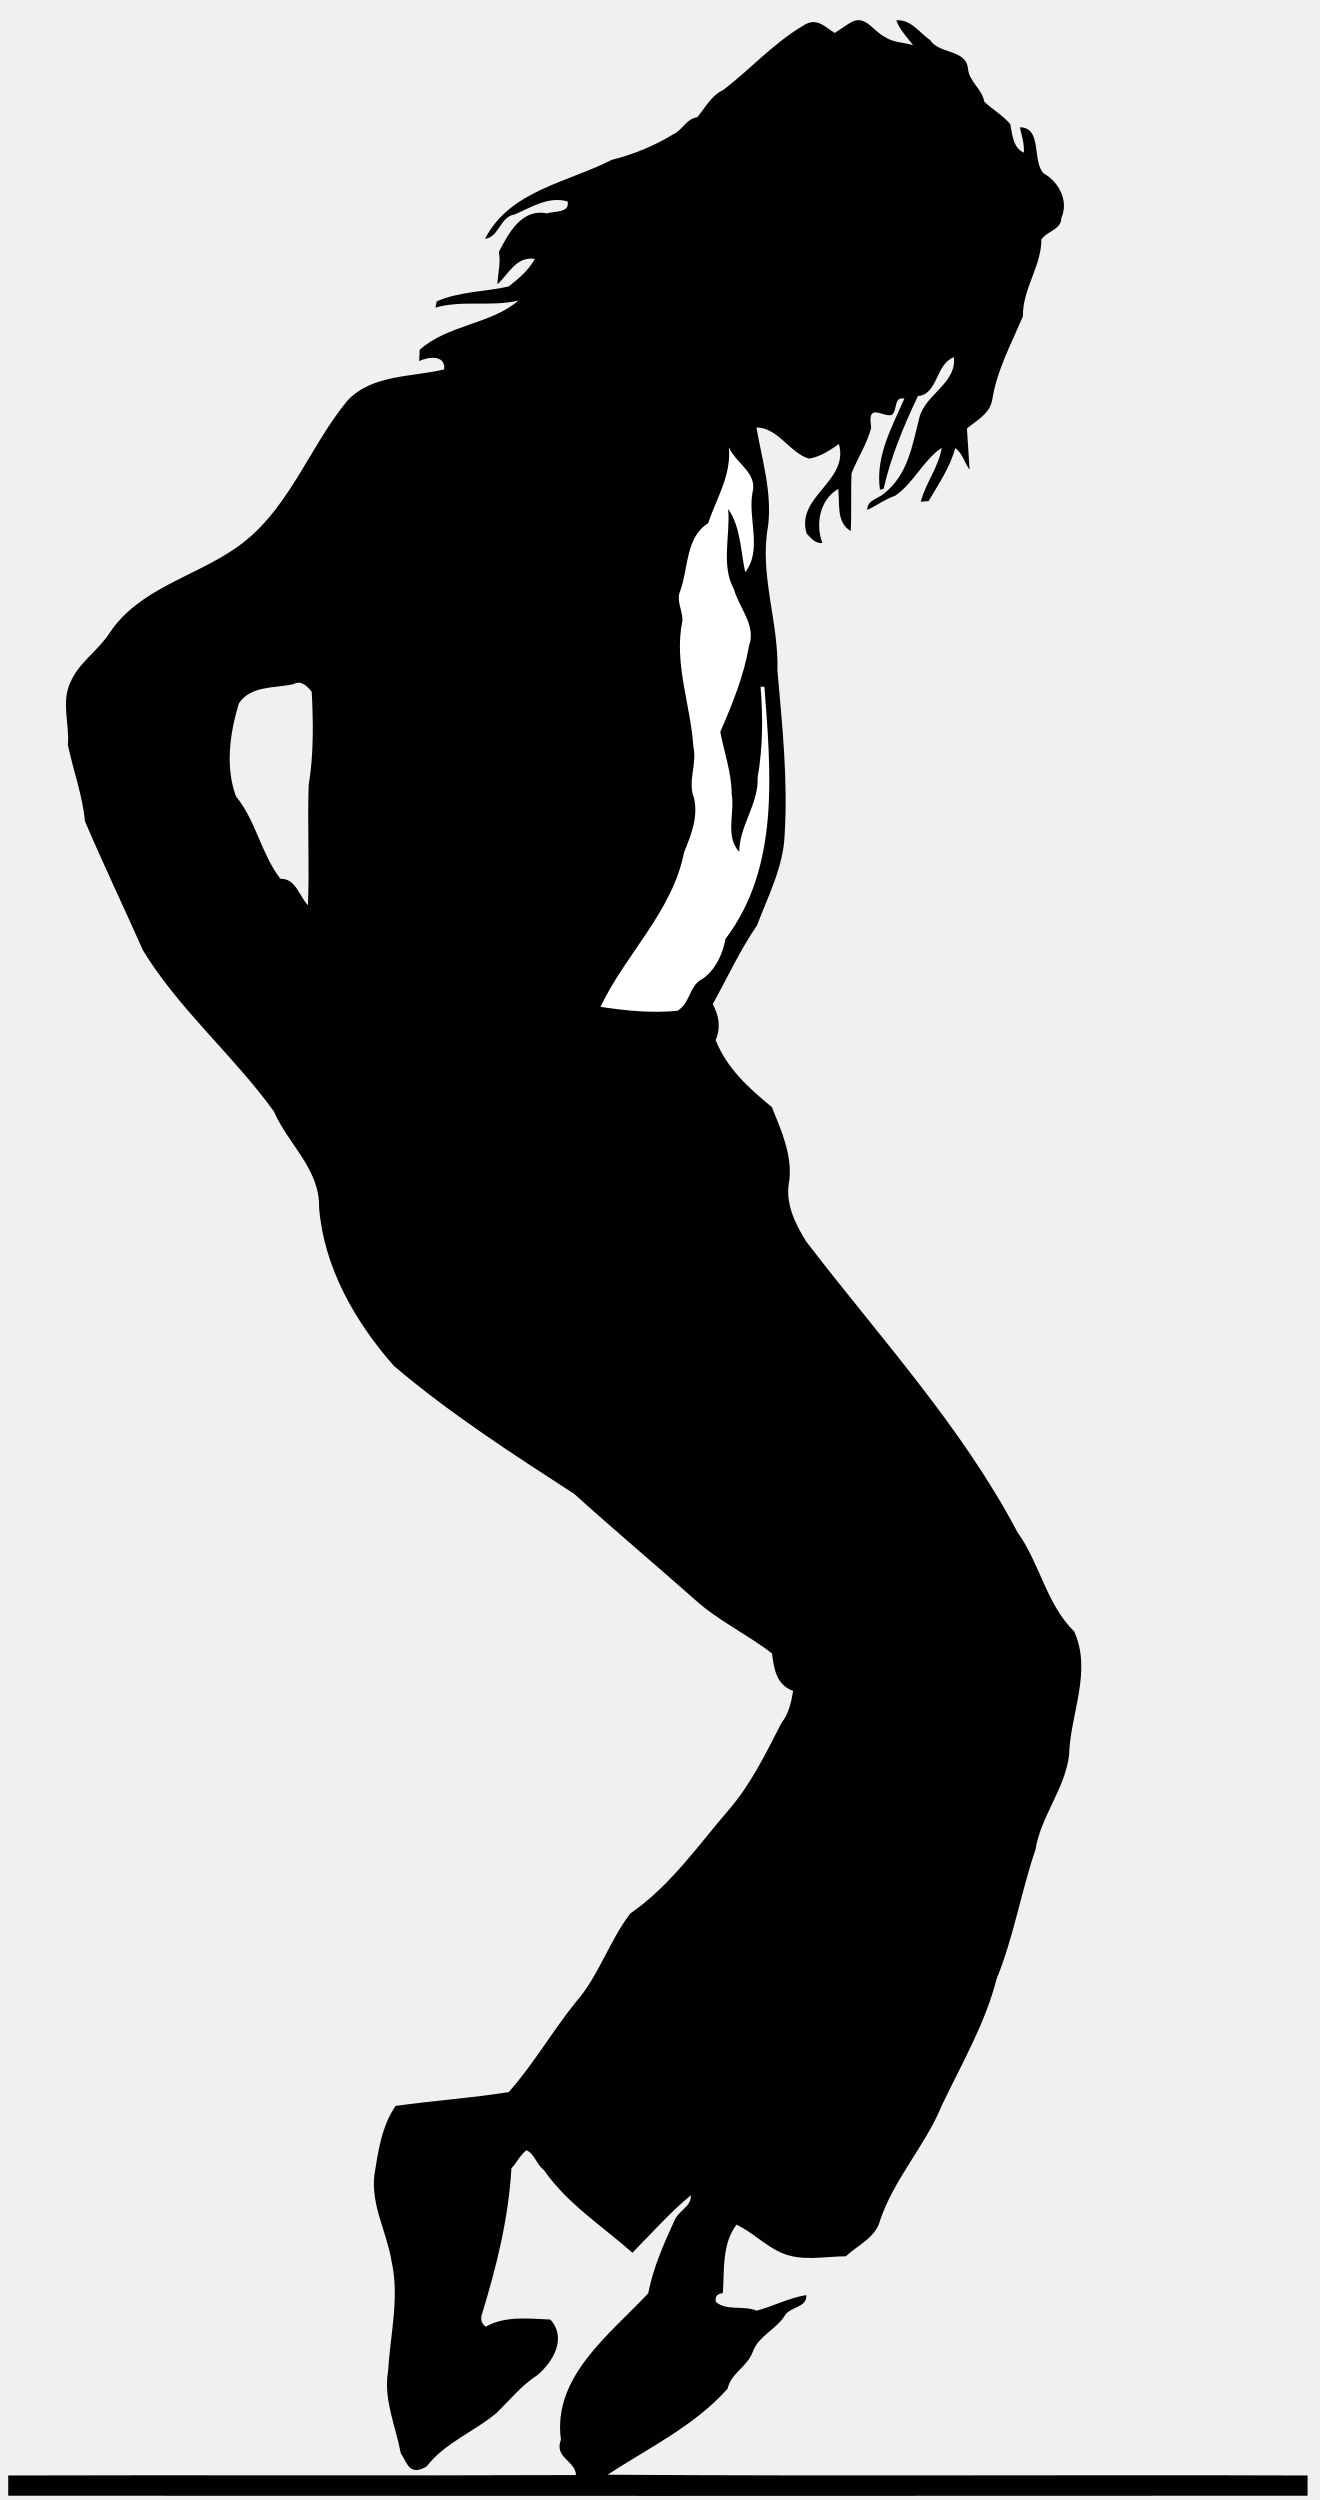
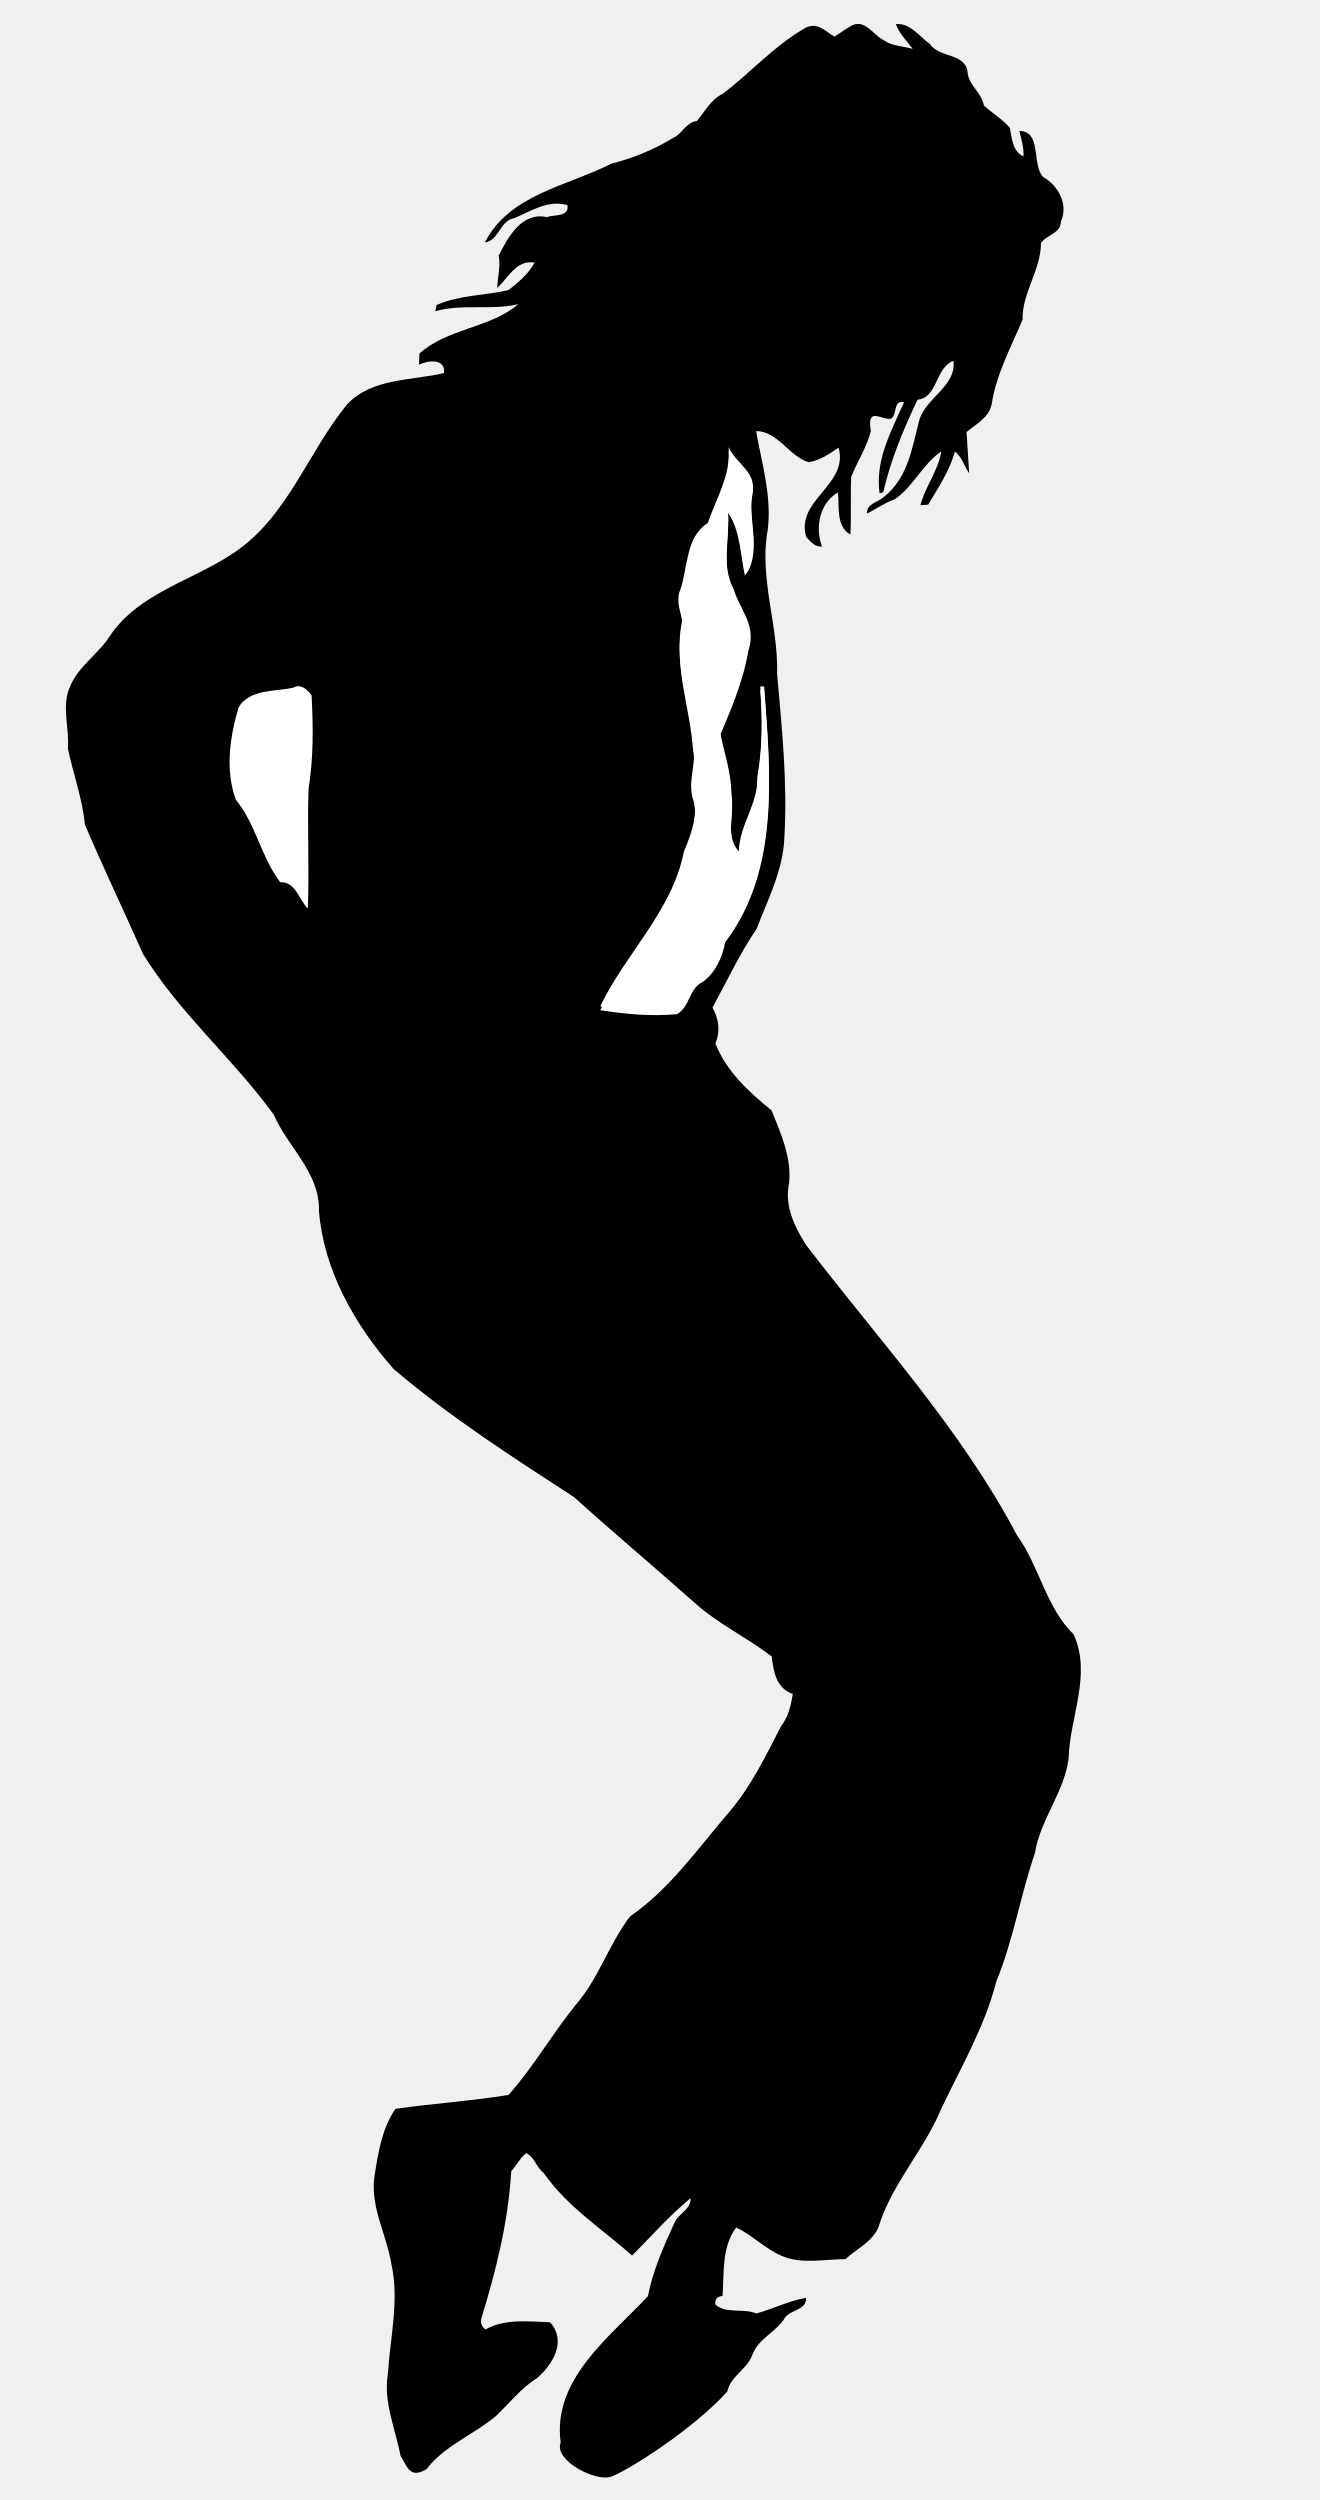
- <svg xmlns="http://www.w3.org/2000/svg" width="428" height="608pt" viewBox="0 0 321 608">
-   <path fill="#fff" d="M177.26 108.77c1.8 4.07 7.1 6.21 5.71 11.24-1.06 6.12 2.46 13.84-1.74 19.13-1.11-5.11-1.11-11.06-4.14-15.36.58 6.43-1.83 13.6 1.42 19.57 1.26 4.51 5.45 8.78 3.66 13.67-1.24 7.34-4.05 14.19-6.99 20.97.94 4.99 2.73 9.86 2.75 15 .85 4.55-1.68 10.37 1.85 14.17.04-6.37 4.74-11.64 4.48-18.08 1.27-7.33 1.31-14.68.71-22.08l.94.03c1.54 20.61 3.83 43.79-9.47 61.31-.67 3.66-2.38 7.41-5.45 9.65-3.41 1.56-3.03 5.95-6.24 7.84-6.27.6-12.53-.01-18.72-.97 6.13-12.86 17.53-23.23 20.33-37.55 1.69-4.19 3.5-8.61 2.42-13.23-1.62-4.04.8-8.3-.15-12.43-.66-10.25-4.81-20.34-2.67-30.67.12-2.49-1.62-4.87-.5-7.34 1.95-5.43 1.29-13.02 6.75-16.38 1.97-5.92 5.72-11.75 5.05-18.49Z" />
-   <path fill="#010101" d="M207.27 5.27c3.26-1.57 5.25 2.4 7.81 3.64 2.02 1.44 4.67 1.38 6.99 2.07-1.49-1.93-3.23-3.7-4.11-6.03 3.52-.35 5.69 3.04 8.26 4.82 2.27 3.46 8.73 2.17 9.19 6.92.3 3.22 3.44 4.91 3.96 8.03 2.02 1.93 4.51 3.31 6.33 5.48.5 2.48.64 5.74 3.31 6.93.13-2.12-.52-4.14-.99-6.17 5.56.01 2.9 8.35 5.82 11.22 3.74 2.11 6.13 6.75 4.27 10.84.01 2.84-3.48 3.17-4.84 5.22-.02 6.57-4.61 12.06-4.49 18.65-2.8 6.68-6.36 13.17-7.48 20.41-.66 3.42-3.73 4.87-6.14 6.91.16 2.51.48 7.52.64 10.03-1.23-1.7-1.71-4.01-3.49-5.27-1.25 4.7-4.06 8.75-6.48 12.9-.48.04-1.43.11-1.9.14 1.19-4.54 4.33-8.41 5.1-13.11-4.56 3.07-6.78 8.57-11.36 11.68-2.42.8-4.45 2.37-6.75 3.44-.11-2.37 2.64-2.71 4.08-4 5.79-4.52 6.89-11.74 8.57-18.37 1.38-5.71 9.2-8.51 8.41-14.78-4.55 1.75-3.78 8.99-8.74 9.45-3.45 7.26-6.56 14.7-8.35 22.56l-.89.21c-1.12-8.12 2.85-15.05 5.95-22.16-2.71-.54-1.56 2.8-3.11 4.02-2.37.48-6-3.23-4.96 3.02-.99 3.95-3.27 7.36-4.78 11.11-.22 4.68.04 9.38-.2 14.07-3.59-2.1-2.62-6.72-3.04-10.26-4.48 2.61-5.59 8.56-3.87 13.16-1.74.2-2.77-1.2-3.83-2.31-2.7-9.03 10.43-12.66 7.86-21.76-2.21 1.56-4.51 3.09-7.23 3.57-4.64-1.28-7.61-7.62-12.83-7.58 1.39 7.91 3.83 15.82 2.84 23.96-2.19 11.75 2.61 23.3 2.27 35.08 1.16 13.27 2.57 26.6 1.76 39.93-.3 7.87-4 14.92-6.74 22.13-4.15 6.06-7.2 12.72-10.75 19.14 1.52 2.79 2 5.73.7 8.74 2.76 6.92 8.08 11.71 13.68 16.3 2.28 5.64 4.92 11.49 4.26 17.74-1.15 5.47 1.29 10.47 4.09 14.94 17.68 23.12 37.7 44.78 51.37 70.7 5.46 7.56 7.03 17.51 13.78 24.12 4.48 9.74-1.01 20.26-1.23 30.26-1.11 8.2-6.87 14.76-8.19 22.9-3.52 10.34-5.26 21.17-9.41 31.3-2.78 10.94-8.53 20.72-13.34 30.84-4.04 9.82-11.61 17.83-15.02 27.97-1.09 4.2-5.41 5.98-8.33 8.71-5.17.02-10.71 1.32-15.62-.83-3.99-1.73-7.04-5.02-10.96-6.87-3.59 4.78-2.93 11.04-3.32 16.66-1.39.14-1.96.85-1.71 2.14 2.64 2.26 6.76.78 9.92 2.12 4.01-1.05 7.87-3.11 12.09-3.79.23 3-3.78 2.84-5.13 4.83-2.1 3.52-6.46 5-7.93 9.04-1.35 3.64-5.23 5.06-6.1 8.91-8.01 9-19.2 14.39-29.18 20.91 56.74.38 113.49-.01 170.24.19v4.92c-105.33.06-210.67.06-316 0v-4.92c46.02-.15 92.05.09 138.08-.11-.08-3.44-5.39-4.24-3.66-8.57-2.11-15.38 11.97-25.68 21.23-35.63 1.19-6.2 3.78-12.01 6.38-17.71.92-2.35 4.15-3.35 3.99-6.13-5.13 4.22-9.55 9.26-14.22 13.97-7.38-6.53-15.81-11.89-21.54-20.11-1.75-1.3-2.27-3.97-4.23-4.81-1.5 1.16-2.37 2.99-3.65 4.4-.7 12.18-3.67 24.12-7.25 35.74-.28 1.12.05 2.04.99 2.77 4.74-2.68 10.46-1.96 15.72-1.74 4.07 4.5.75 10.19-3.16 13.54-3.82 2.42-6.67 6.02-9.89 9.15-5.48 4.64-12.54 7.21-17.02 13.02-4.24 2.61-4.82-1.06-6.3-3.19-1.24-6.6-4.27-13.14-3.09-19.98.52-8.88 2.83-17.89.84-26.74-1.14-7.08-5.01-13.52-4.18-20.91.9-5.73 1.8-11.98 5.17-16.84 9.15-1.3 18.4-1.89 27.53-3.38 5.99-6.75 10.53-14.72 16.24-21.8 5.66-6.43 8.15-14.88 13.32-21.64 9.64-6.63 16.37-16.38 23.9-25.14 5.45-6.3 9.07-13.83 12.85-21.17 1.77-2.24 2.39-5.06 2.84-7.81-4.02-1.38-4.69-5.36-5.13-9.1-6.04-4.68-13.09-7.94-18.78-13.1-9.71-8.61-19.66-16.97-29.3-25.68-15.05-9.77-30.22-19.53-43.88-31.15-9.46-10.72-17.09-24.09-18.2-38.54.23-9.28-7.58-15.45-10.97-23.32-9.88-13.69-23.04-24.77-31.86-39.2-4.65-10.5-9.6-20.82-14.12-31.43-.58-6.29-2.85-12.35-4.14-18.52.43-5.05-1.64-10.33.56-15.12 2.02-4.92 6.89-7.84 9.69-12.28 7.02-10.44 20.05-13.4 29.97-20.09 13.2-8.66 18.07-24.48 27.74-36.24 5.99-6.4 15.57-5.71 23.56-7.6.38-3.63-3.9-3.11-6.09-2.03.03-.68.09-2.05.12-2.74 6.83-6.12 17.41-6.23 24.02-11.98-6.64 1.56-13.67-.17-20.19 1.71.08-.38.24-1.13.33-1.51 5.53-2.45 11.65-2.31 17.48-3.62 2.45-1.93 4.87-3.92 6.37-6.72-4.52-.71-6.41 3.75-9.09 6.17.08-2.65.86-5.22.35-7.86 2.31-4.53 5.59-10.64 11.68-9.37 1.83-.63 5.65-.03 5.02-2.92-4.78-1.31-8.78 1.46-12.9 3.18-3.52.54-3.75 5.52-7.16 5.92 5.97-11.73 20.1-13.71 30.83-19.21 5.21-1.29 10.3-3.38 14.9-6.19 2.32-1 3.17-3.83 5.87-4.16 1.97-2.36 3.42-5.29 6.32-6.64 6.59-5.02 12.21-11.37 19.41-15.62 3.32-2.25 5.37.36 7.7 1.75 1.45-.87 2.77-1.95 4.27-2.74m-30.01 103.5c.67 6.74-3.08 12.57-5.05 18.49-5.46 3.36-4.8 10.95-6.75 16.38-1.12 2.47.62 4.85.5 7.34-2.14 10.33 2.01 20.42 2.67 30.67.95 4.13-1.47 8.39.15 12.43 1.08 4.62-.73 9.04-2.42 13.23-2.8 14.32-14.2 24.69-20.33 37.55 6.19.96 12.45 1.57 18.72.97 3.21-1.89 2.83-6.28 6.24-7.84 3.07-2.24 4.78-5.99 5.45-9.65 13.3-17.52 11.01-40.7 9.47-61.31l-.94-.03c.6 7.4.56 14.75-.71 22.08.26 6.44-4.44 11.71-4.48 18.08-3.53-3.8-1-9.62-1.85-14.17-.02-5.14-1.81-10.01-2.75-15 2.94-6.78 5.75-13.63 6.99-20.97 1.79-4.89-2.4-9.16-3.66-13.67-3.25-5.97-.84-13.14-1.42-19.57 3.03 4.3 3.03 10.25 4.14 15.36 4.2-5.29.68-13.01 1.74-19.13 1.39-5.03-3.91-7.17-5.71-11.24M71.32 166.4c-4.58 1.01-10.4.29-13.24 4.7-2.17 7.17-3.33 15.37-.7 22.56 4.88 5.95 6.1 13.89 10.79 20.06 3.79-.1 4.54 4.17 6.72 6.44.4-9.72-.15-19.45.18-29.17 1.22-7.52 1.14-15.16.74-22.74-1.11-1.4-2.57-2.92-4.49-1.85Z" />
+ <svg xmlns="http://www.w3.org/2000/svg" width="428" height="811" viewBox="0 0 428 811" fill="none">
+   <path d="M286.773 13.1C283.36 11.446 280.707 6.153 276.36 8.246C274.36 9.3 272.6 10.74 270.667 11.9C267.56 10.046 264.827 6.566 260.4 9.566C250.8 15.233 243.307 23.7 234.52 30.393C230.653 32.193 228.72 36.1 226.093 39.246C222.493 39.686 221.36 43.46 218.267 44.793C212.133 48.54 205.347 51.326 198.4 53.046C184.093 60.38 165.253 63.02 157.293 78.66C161.84 78.126 162.147 71.486 166.84 70.766C172.333 68.473 177.667 64.78 184.04 66.526C184.88 70.38 179.787 69.58 177.347 70.42C169.227 68.726 164.853 76.873 161.773 82.913C162.453 86.433 161.413 89.86 161.307 93.393C164.88 90.166 167.4 84.22 173.427 85.166C171.427 88.9 168.2 91.553 164.933 94.126C157.16 95.873 149 95.686 141.627 98.953C141.507 99.46 141.293 100.46 141.187 100.966C149.88 98.46 159.253 100.766 168.107 98.686C159.293 106.353 145.187 106.5 136.08 114.66C136.04 115.58 135.96 117.406 135.92 118.313C138.84 116.873 144.547 116.18 144.04 121.02C133.387 123.54 120.613 122.62 112.627 131.153C99.733 146.833 93.24 167.926 75.64 179.473C62.413 188.393 45.04 192.34 35.68 206.26C31.947 212.18 25.453 216.073 22.76 222.633C19.826 229.02 22.587 236.06 22.013 242.793C23.733 251.02 26.76 259.1 27.533 267.486C33.56 281.633 40.16 295.393 46.36 309.393C58.12 328.633 75.666 343.406 88.84 361.66C93.36 372.153 103.773 380.38 103.467 392.753C104.947 412.02 115.12 429.846 127.733 444.14C145.947 459.633 166.173 472.646 186.24 485.673C199.093 497.286 212.36 508.433 225.307 519.913C232.893 526.793 242.293 531.14 250.347 537.38C250.933 542.366 251.827 547.673 257.187 549.513C256.587 553.18 255.76 556.94 253.4 559.926C248.36 569.713 243.533 579.753 236.267 588.153C226.227 599.833 217.253 612.833 204.4 621.673C197.507 630.686 194.187 641.953 186.64 650.526C179.027 659.966 172.973 670.593 164.987 679.593C152.813 681.58 140.48 682.366 128.28 684.1C123.919 690.389 122.66 698.424 121.493 705.877L121.387 706.553C120.28 716.406 125.44 724.993 126.96 734.433C129.613 746.233 126.533 758.246 125.84 770.086C124.267 779.206 128.307 787.926 129.96 796.726C131.933 799.566 132.707 804.46 138.36 800.98C144.333 793.233 153.747 789.806 161.053 783.62C165.347 779.446 169.147 774.646 174.24 771.42C179.453 766.953 183.88 759.366 178.453 753.366C171.44 753.073 163.813 752.113 157.493 755.686C156.24 754.713 155.8 753.486 156.173 751.993C160.947 736.5 164.907 720.58 165.84 704.34C167.547 702.46 168.707 700.02 170.707 698.473C173.32 699.593 174.013 703.153 176.347 704.886C183.987 715.846 195.227 722.993 205.067 731.7C211.293 725.42 217.187 718.7 224.027 713.073C224.24 716.78 219.933 718.113 218.707 721.246C215.24 728.846 211.787 736.593 210.2 744.86C197.853 758.126 179.08 771.86 181.893 792.366C179.587 798.14 193 805 198 803.5C203 802 225.24 787.806 235.92 775.806C237.08 770.673 242.253 768.78 244.053 763.926C246.013 758.54 251.827 756.566 254.627 751.873C256.427 749.22 261.773 749.433 261.467 745.433C255.84 746.34 250.693 749.086 245.347 750.486C241.133 748.7 235.64 750.673 232.12 747.66C231.787 745.94 232.547 744.993 234.4 744.806C234.92 737.313 234.04 728.966 238.827 722.593C244.053 725.06 248.12 729.446 253.44 731.753C259.987 734.62 267.373 732.886 274.267 732.86C278.16 729.22 283.92 726.846 285.373 721.246C289.92 707.726 300.013 697.046 305.4 683.953C311.813 670.46 319.48 657.42 323.187 642.833C328.72 629.326 331.04 614.886 335.733 601.1C337.493 590.246 345.173 581.5 346.653 570.566C346.947 557.233 354.267 543.206 348.293 530.22C339.293 521.406 337.2 508.14 329.92 498.06C311.693 463.5 285 434.62 261.427 403.793C257.693 397.833 254.44 391.166 255.973 383.873C256.853 375.54 253.333 367.74 250.293 360.22C242.827 354.1 235.733 347.713 232.053 338.486C233.787 334.473 233.147 330.553 231.12 326.833C235.853 318.273 239.92 309.393 245.453 301.313C249.107 291.7 254.04 282.3 254.44 271.806C255.52 254.033 253.64 236.26 252.093 218.566C252.547 202.86 246.147 187.46 249.067 171.793C250.387 160.94 247.133 150.393 245.28 139.846C252.24 139.793 256.2 148.246 262.387 149.953C266.013 149.313 269.08 147.273 272.027 145.193C275.453 157.326 257.947 162.166 261.547 174.206C262.96 175.686 264.333 177.553 266.653 177.286C264.36 171.153 265.84 163.22 271.813 159.74C272.373 164.46 271.08 170.62 275.867 173.42C276.187 167.166 275.84 160.9 276.133 154.66C278.147 149.66 281.187 145.113 282.507 139.846C281.12 131.513 285.96 136.46 289.12 135.82C291.187 134.193 289.653 129.74 293.267 130.46C289.133 139.94 283.84 149.18 285.333 160.006L286.52 159.726C288.907 149.246 293.053 139.326 297.653 129.646C304.267 129.033 303.24 119.38 309.307 117.046C310.36 125.406 299.933 129.14 298.093 136.753C295.853 145.593 294.387 155.22 286.667 161.246C284.747 162.966 281.08 163.42 281.227 166.58C284.293 165.153 287 163.06 290.227 161.993C296.333 157.846 299.293 150.513 305.373 146.42C304.347 152.686 300.16 157.846 298.573 163.9C299.2 163.86 300.467 163.766 301.107 163.713C304.333 158.18 308.08 152.78 309.747 146.513C312.12 148.193 312.76 151.273 314.4 153.54C314.187 150.193 313.76 143.513 313.547 140.166C316.76 137.446 320.853 135.513 321.733 130.953C323.227 121.3 327.973 112.646 331.707 103.74C331.547 94.953 337.667 87.633 337.693 78.873C339.507 76.14 344.16 75.7 344.147 71.913C346.627 66.46 343.44 60.273 338.453 57.46C334.56 53.633 338.107 42.513 330.693 42.5C331.32 45.206 332.187 47.9 332.013 50.726C328.453 49.14 328.267 44.793 327.6 41.486C325.173 38.593 321.853 36.753 319.16 34.18C318.467 30.02 314.28 27.766 313.88 23.473C313.267 17.14 304.653 18.86 301.627 14.246C298.2 11.873 295.307 7.353 290.613 7.82C291.787 10.926 294.107 13.286 296.093 15.86C293 14.94 289.467 15.02 286.773 13.1Z" fill="black" />
+   <path d="M236.347 145.026C238.747 150.453 245.813 153.306 243.96 160.013C242.547 168.173 247.24 178.466 241.64 185.52C240.16 178.706 240.16 170.773 236.12 165.04C236.893 173.613 233.68 183.173 238.013 191.133C239.693 197.146 245.28 202.84 242.893 209.36C241.24 219.146 237.493 228.28 233.573 237.32C234.827 243.973 237.213 250.466 237.24 257.32C238.373 263.386 235 271.146 239.707 276.213C239.76 267.72 246.027 260.693 245.68 252.106C247.373 242.333 247.427 232.533 246.627 222.666L247.88 222.706C249.933 250.186 252.987 281.093 235.253 304.453C234.36 309.333 232.08 314.333 227.987 317.32C223.44 319.4 223.947 325.253 219.667 327.773C211.307 328.573 202.96 327.76 194.707 326.48C202.88 309.333 218.08 295.506 221.813 276.413C224.067 270.826 226.48 264.933 225.04 258.773C222.88 253.386 226.107 247.706 224.84 242.2C223.96 228.533 218.427 215.08 221.28 201.306C221.44 197.986 219.12 194.813 220.613 191.52C223.213 184.28 222.333 174.16 229.613 169.68C232.24 161.786 237.24 154.013 236.347 145.026Z" fill="white" />
+   <path d="M236.347 146.246C237.24 155.233 232.24 163.006 229.613 170.899C222.333 175.379 223.213 185.499 220.613 192.739C219.12 196.033 221.44 199.206 221.28 202.526C218.427 216.299 223.96 229.753 224.84 243.419C226.107 248.926 222.88 254.606 225.04 259.993C226.48 266.153 224.067 272.046 221.813 277.633C218.08 296.726 202.88 310.553 194.707 327.699C202.96 328.979 211.307 329.793 219.667 328.993C223.947 326.473 223.44 320.619 227.987 318.539C232.08 315.553 234.36 310.553 235.253 305.673C252.987 282.313 249.933 251.406 247.88 223.926L246.627 223.886C247.427 233.753 247.373 243.553 245.68 253.326C246.027 261.913 239.76 268.939 239.707 277.433C235 272.366 238.373 264.606 237.24 258.539C237.213 251.686 234.827 245.193 233.573 238.539C237.493 229.499 241.24 220.366 242.893 210.579C245.28 204.059 239.693 198.366 238.013 192.353C233.68 184.393 236.893 174.833 236.12 166.259C240.16 171.993 240.16 179.926 241.64 186.739C247.24 179.686 242.547 169.393 243.96 161.233C245.813 154.526 238.747 151.673 236.347 146.246Z" fill="white" />
+   <path d="M95.093 223.086C88.987 224.433 81.227 223.473 77.44 229.353C74.547 238.913 73 249.846 76.507 259.433C83.013 267.366 84.64 277.953 90.893 286.179C95.947 286.046 96.947 291.739 99.853 294.766C100.387 281.806 99.653 268.833 100.093 255.873C101.72 245.846 101.613 235.659 101.08 225.553C99.6 223.686 97.653 221.659 95.093 223.086Z" fill="white" />
</svg>
